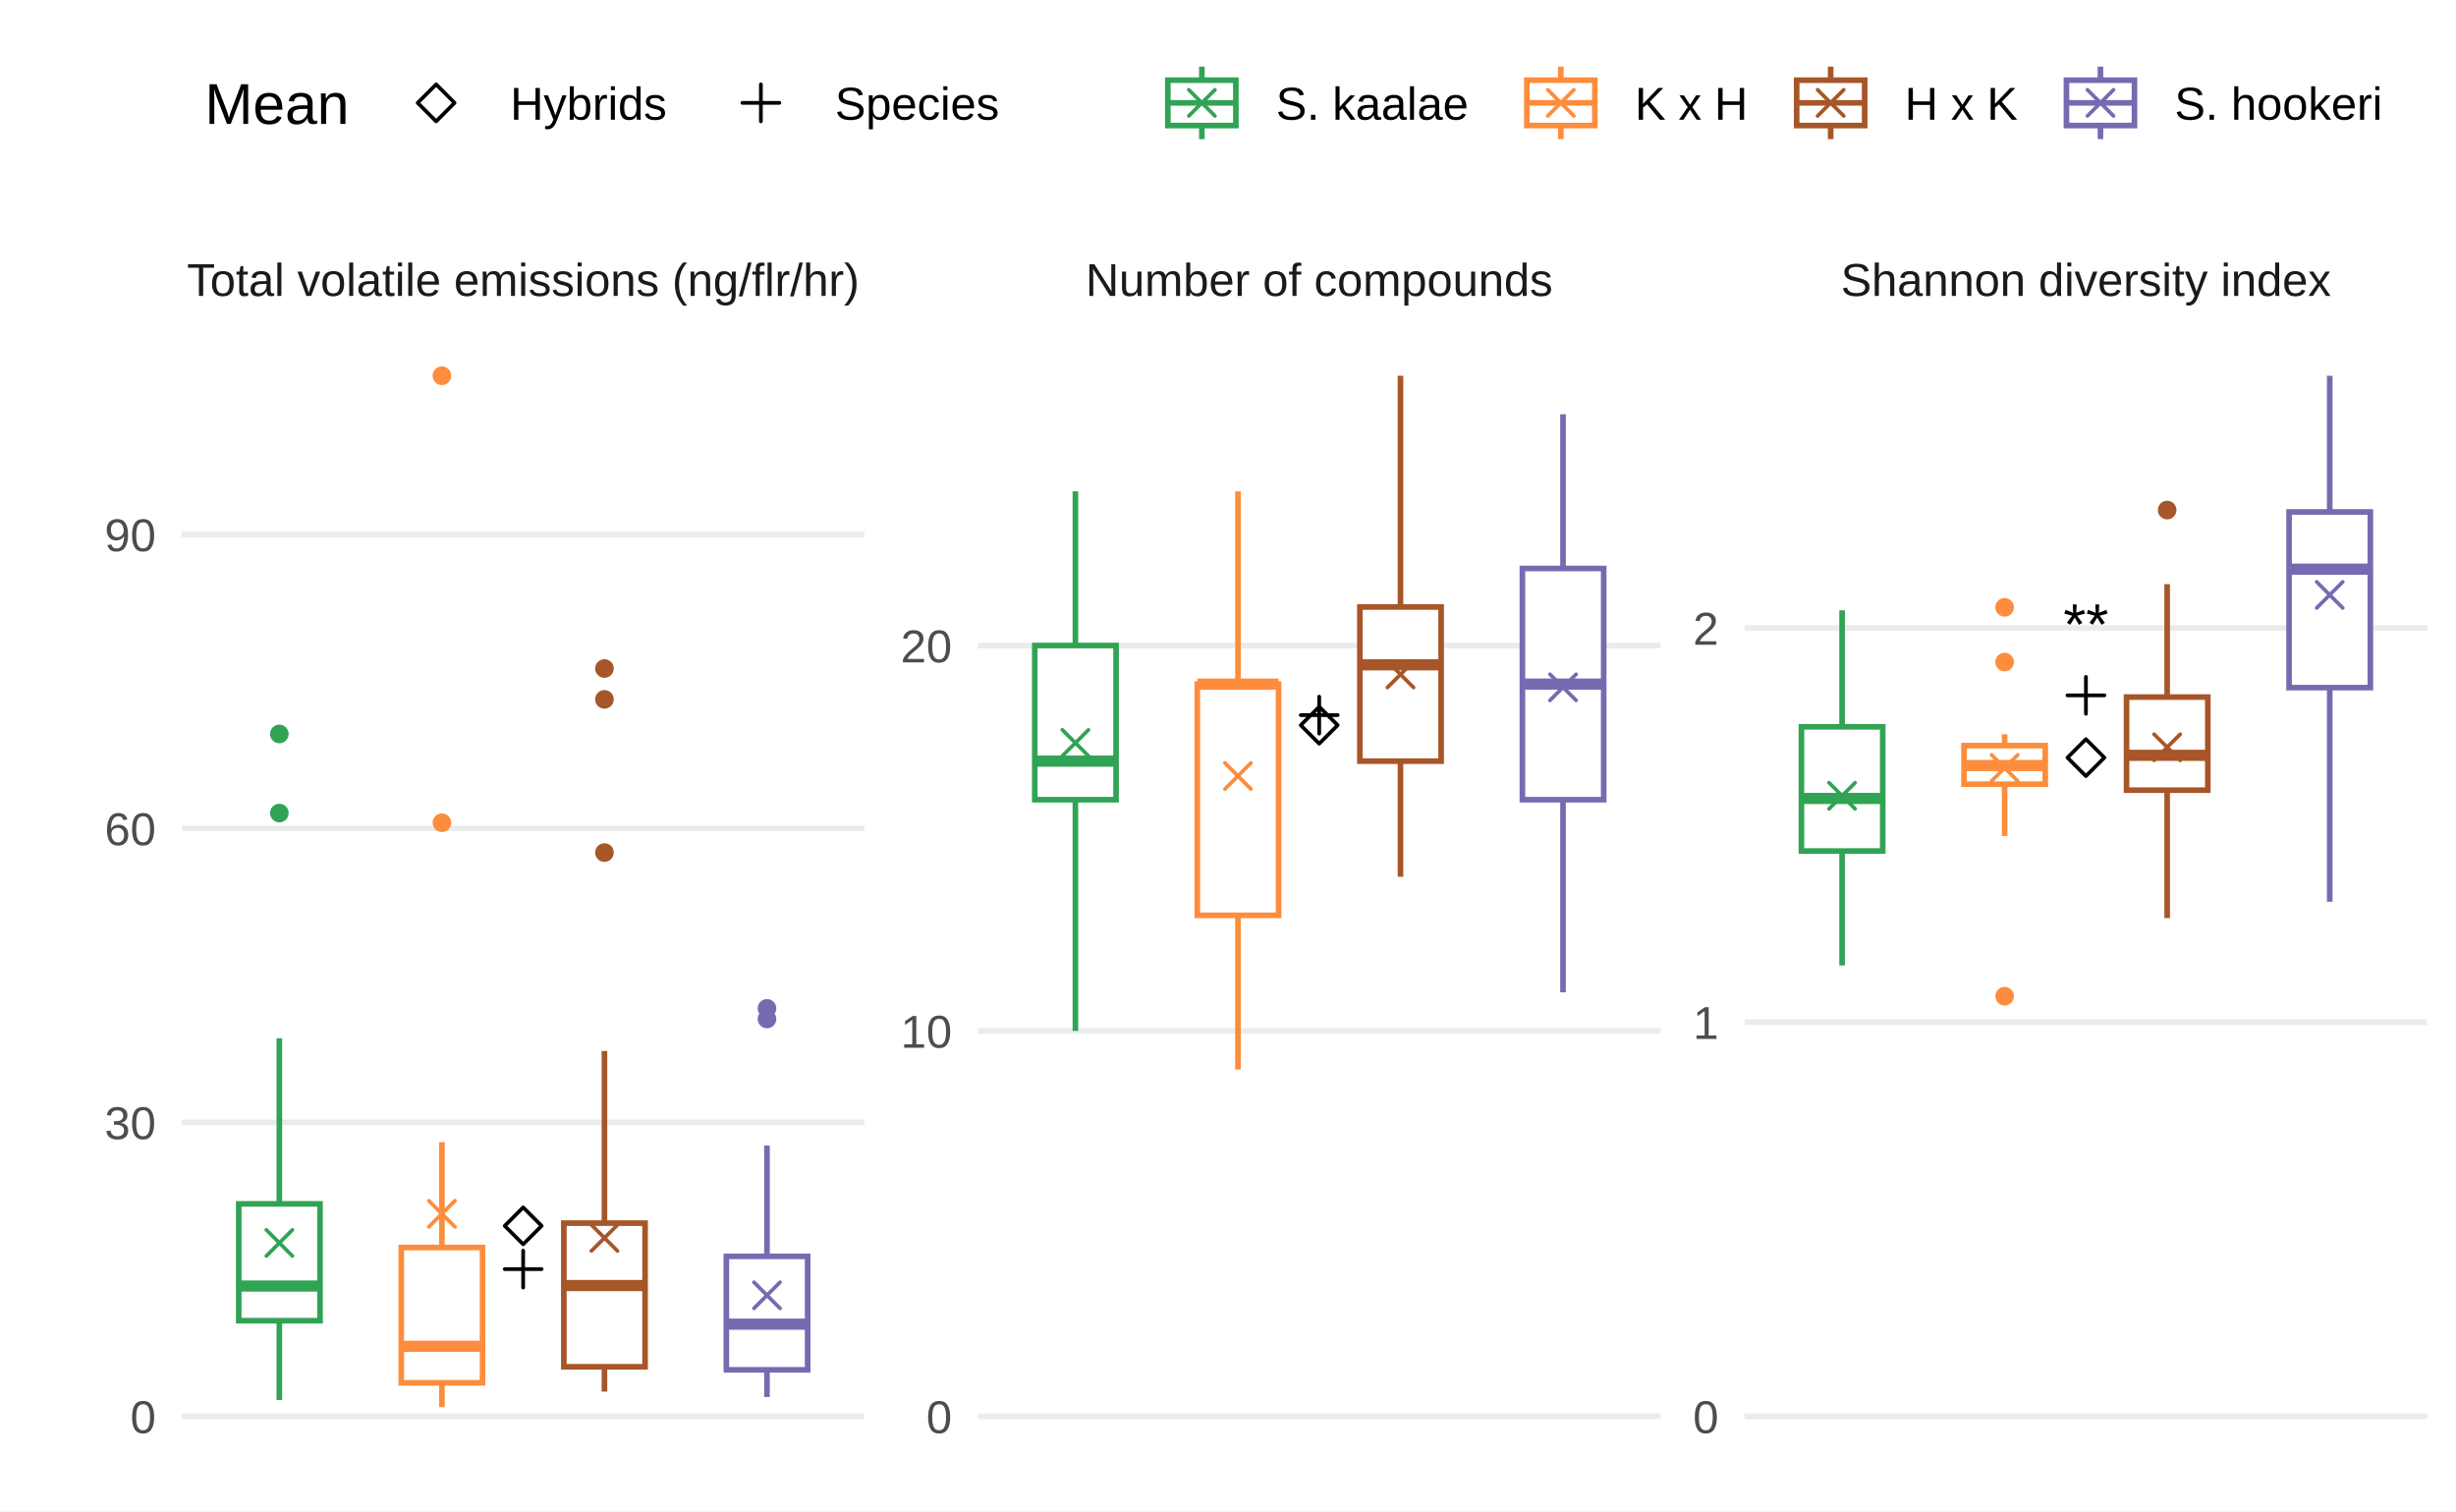
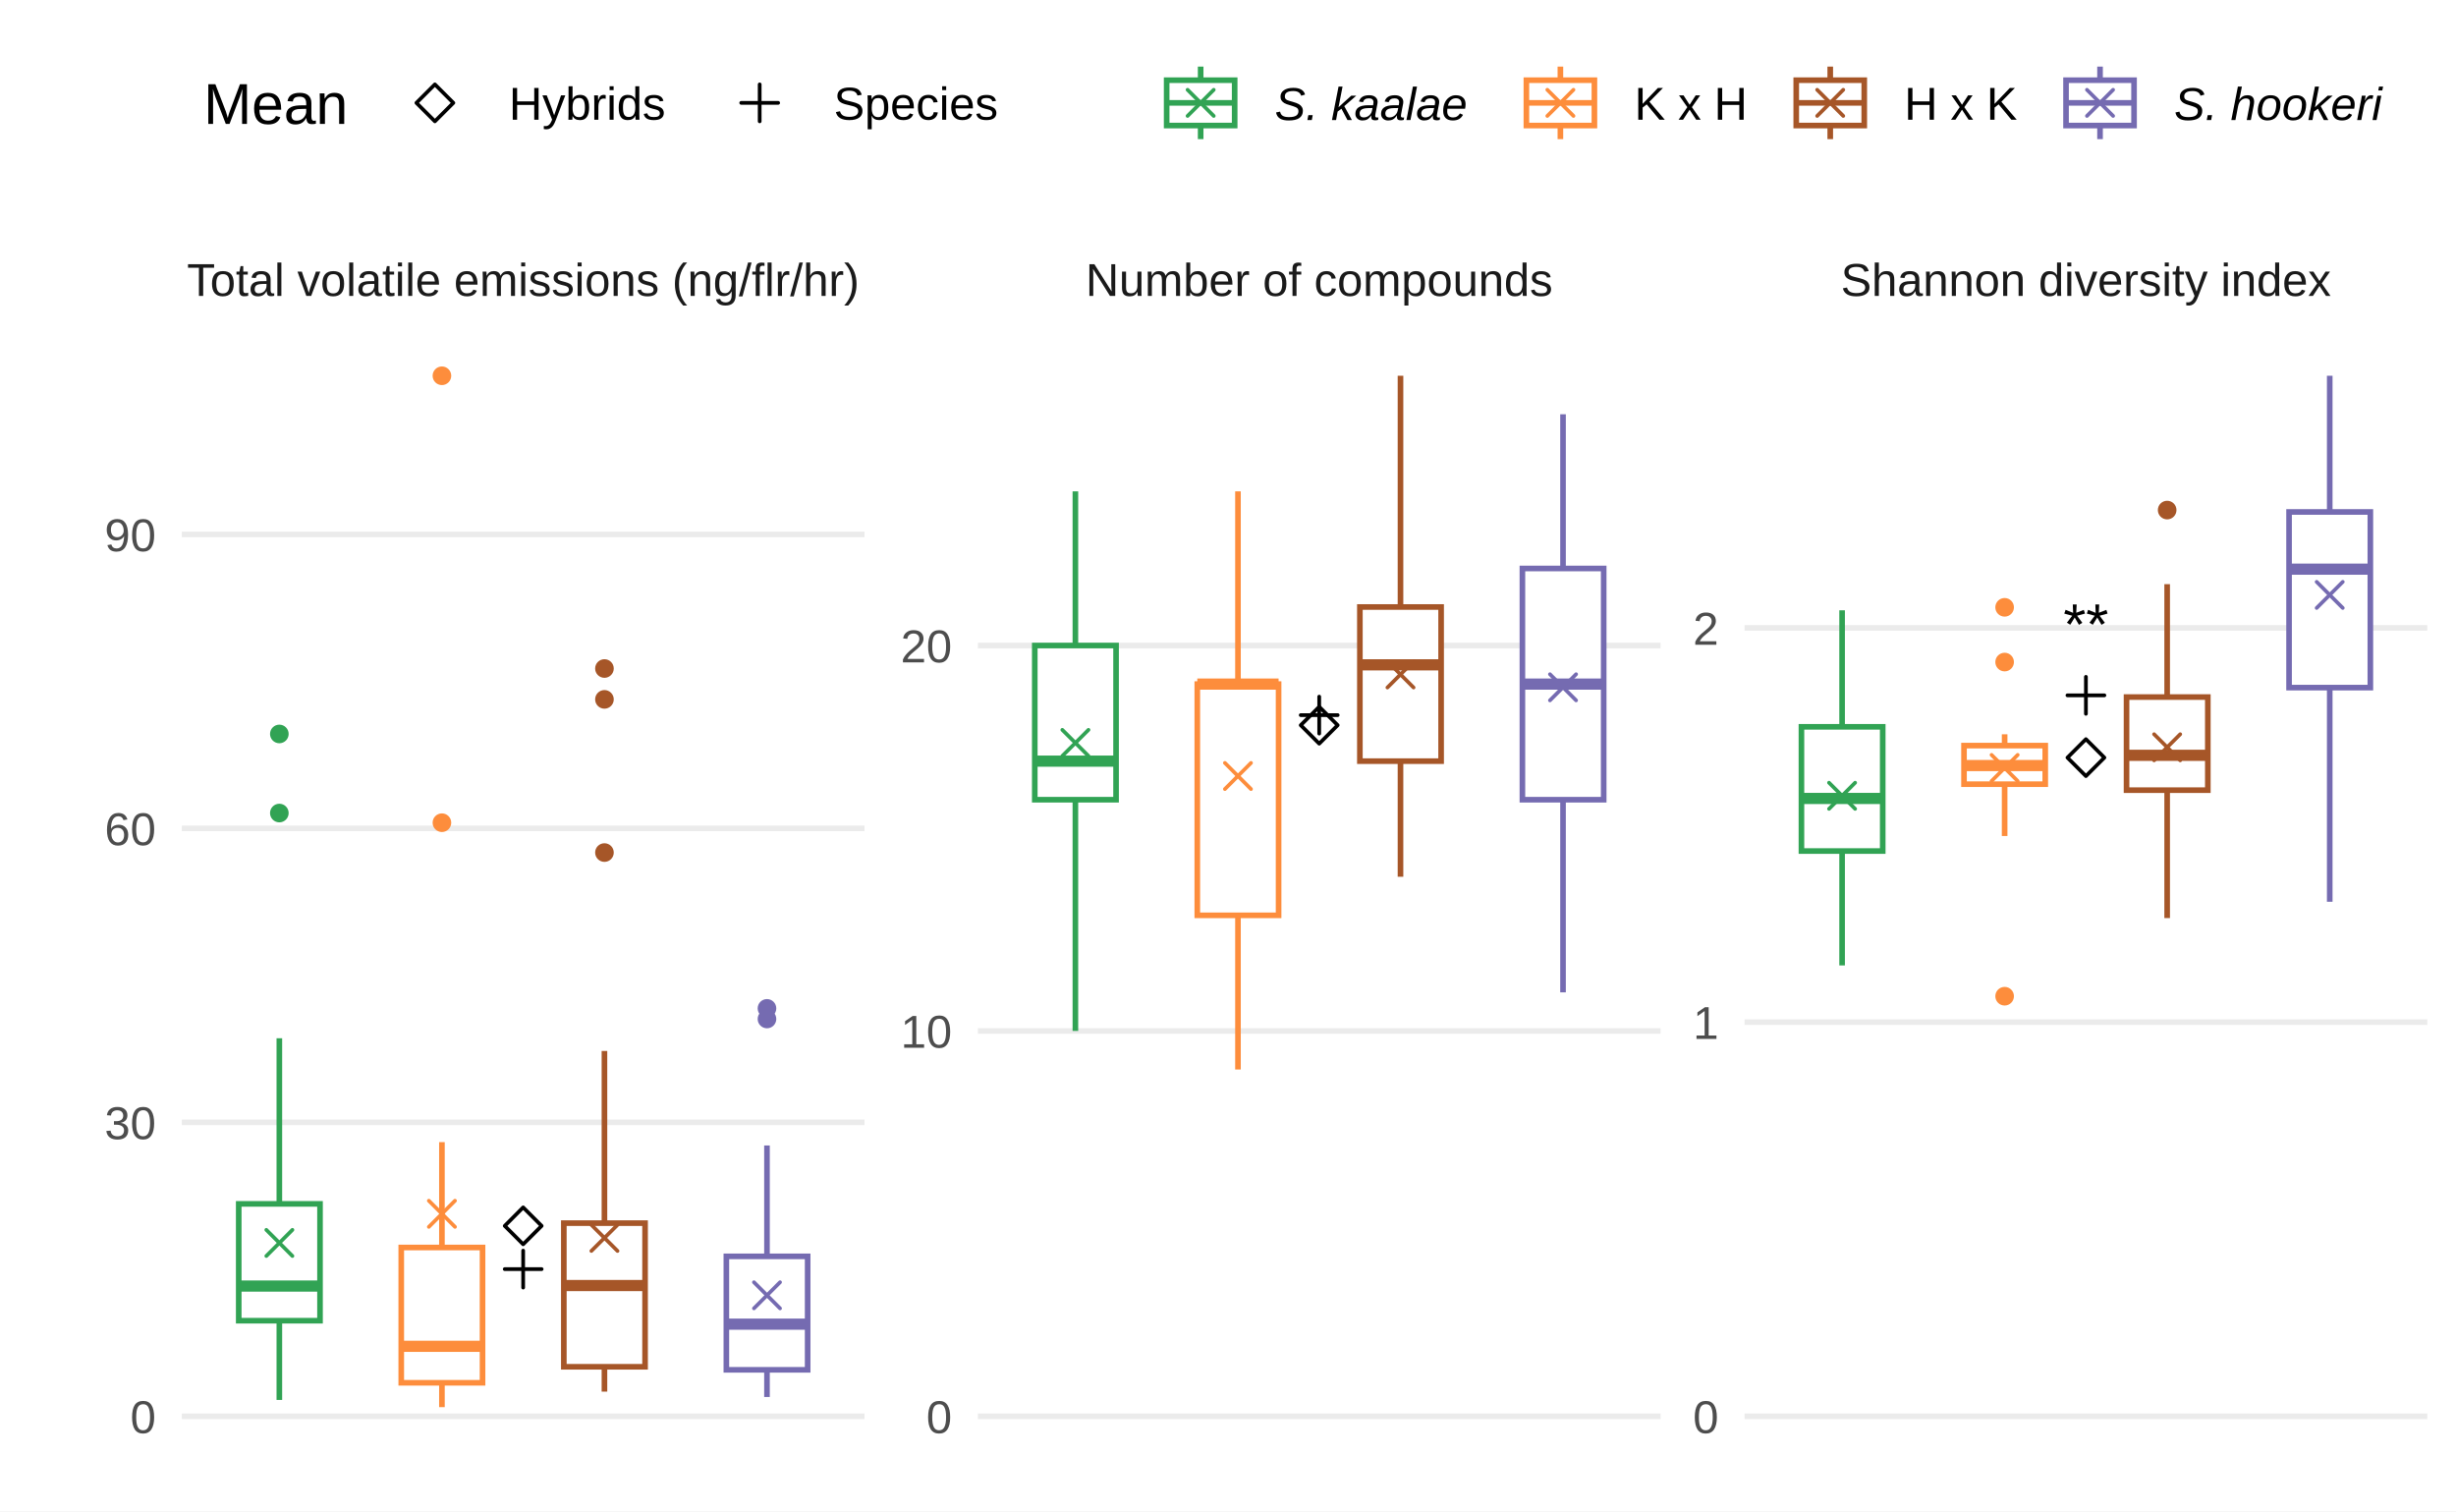
<svg xmlns="http://www.w3.org/2000/svg" class="svglite" width="468.00pt" height="288.00pt" viewBox="0 0 468.00 288.00">
  <defs>
    <style type="text/css">
    .svglite line, .svglite polyline, .svglite polygon, .svglite path, .svglite rect, .svglite circle {
      fill: none;
      stroke: #000000;
      stroke-linecap: round;
      stroke-linejoin: round;
      stroke-miterlimit: 10.00;
    }
    .svglite text {
      white-space: pre;
    }
  </style>
  </defs>
  <rect width="100%" height="100%" style="stroke: none; fill: #FFFFFF;" />
  <defs>
    <clipPath id="cpMC4wMHw0NjguMDB8MC4wMHwyODguMDA=">
      <rect x="0.00" y="0.00" width="468.00" height="288.00" />
    </clipPath>
  </defs>
  <g clip-path="url(#cpMC4wMHw0NjguMDB8MC4wMHwyODguMDA=)">
</g>
  <defs>
    <clipPath id="cpMzQuNjV8MTY0Ljc0fDYxLjY5fDI3OS43OA==">
      <rect x="34.65" y="61.69" width="130.09" height="218.09" />
    </clipPath>
  </defs>
  <g clip-path="url(#cpMzQuNjV8MTY0Ljc0fDYxLjY5fDI3OS43OA==)">
    <polyline points="34.65,269.87 164.74,269.87 " style="stroke-width: 1.07; stroke: #EBEBEB; stroke-linecap: butt;" />
    <polyline points="34.65,213.85 164.74,213.85 " style="stroke-width: 1.07; stroke: #EBEBEB; stroke-linecap: butt;" />
    <polyline points="34.65,157.84 164.74,157.84 " style="stroke-width: 1.07; stroke: #EBEBEB; stroke-linecap: butt;" />
    <polyline points="34.65,101.83 164.74,101.83 " style="stroke-width: 1.07; stroke: #EBEBEB; stroke-linecap: butt;" />
    <circle cx="53.23" cy="154.92" r="1.42" style="stroke-width: 0.71; stroke: #31A354; fill: #31A354;" />
    <circle cx="53.23" cy="139.85" r="1.42" style="stroke-width: 0.71; stroke: #31A354; fill: #31A354;" />
    <line x1="53.23" y1="229.39" x2="53.23" y2="197.83" style="stroke-width: 1.07; stroke: #31A354; stroke-linecap: butt;" />
    <line x1="53.23" y1="251.65" x2="53.23" y2="266.75" style="stroke-width: 1.07; stroke: #31A354; stroke-linecap: butt;" />
    <polygon points="45.49,229.39 45.49,251.65 60.98,251.65 60.98,229.39 45.49,229.39 " style="stroke-width: 1.07; stroke: #31A354; stroke-linecap: butt; stroke-linejoin: miter; fill: #FFFFFF;" />
    <line x1="45.49" y1="245.05" x2="60.98" y2="245.05" style="stroke-width: 2.13; stroke: #31A354; stroke-linecap: butt; stroke-linejoin: miter;" />
    <circle cx="84.21" cy="156.76" r="1.42" style="stroke-width: 0.71; stroke: #FD8D3C; fill: #FD8D3C;" />
    <circle cx="84.21" cy="71.60" r="1.42" style="stroke-width: 0.71; stroke: #FD8D3C; fill: #FD8D3C;" />
    <line x1="84.21" y1="237.70" x2="84.21" y2="217.62" style="stroke-width: 1.07; stroke: #FD8D3C; stroke-linecap: butt;" />
    <line x1="84.21" y1="263.48" x2="84.21" y2="268.12" style="stroke-width: 1.07; stroke: #FD8D3C; stroke-linecap: butt;" />
    <polygon points="76.46,237.70 76.46,263.48 91.95,263.48 91.95,237.70 76.46,237.70 " style="stroke-width: 1.07; stroke: #FD8D3C; stroke-linecap: butt; stroke-linejoin: miter; fill: #FFFFFF;" />
    <line x1="76.46" y1="256.53" x2="91.95" y2="256.53" style="stroke-width: 2.13; stroke: #FD8D3C; stroke-linecap: butt; stroke-linejoin: miter;" />
    <circle cx="115.18" cy="127.38" r="1.42" style="stroke-width: 0.71; stroke: #A65628; fill: #A65628;" />
    <circle cx="115.18" cy="162.45" r="1.42" style="stroke-width: 0.71; stroke: #A65628; fill: #A65628;" />
    <circle cx="115.18" cy="133.26" r="1.42" style="stroke-width: 0.71; stroke: #A65628; fill: #A65628;" />
    <line x1="115.18" y1="233.06" x2="115.18" y2="200.26" style="stroke-width: 1.07; stroke: #A65628; stroke-linecap: butt;" />
    <line x1="115.18" y1="260.43" x2="115.18" y2="265.16" style="stroke-width: 1.07; stroke: #A65628; stroke-linecap: butt;" />
    <polygon points="107.44,233.06 107.44,260.43 122.92,260.43 122.92,233.06 107.44,233.06 " style="stroke-width: 1.07; stroke: #A65628; stroke-linecap: butt; stroke-linejoin: miter; fill: #FFFFFF;" />
    <line x1="107.44" y1="244.95" x2="122.92" y2="244.95" style="stroke-width: 2.13; stroke: #A65628; stroke-linecap: butt; stroke-linejoin: miter;" />
    <circle cx="146.15" cy="192.14" r="1.42" style="stroke-width: 0.71; stroke: #756BB1; fill: #756BB1;" />
    <circle cx="146.15" cy="194.16" r="1.42" style="stroke-width: 0.71; stroke: #756BB1; fill: #756BB1;" />
    <line x1="146.15" y1="239.39" x2="146.15" y2="218.26" style="stroke-width: 1.07; stroke: #756BB1; stroke-linecap: butt;" />
    <line x1="146.15" y1="261.01" x2="146.15" y2="266.18" style="stroke-width: 1.07; stroke: #756BB1; stroke-linecap: butt;" />
    <polygon points="138.41,239.39 138.41,261.01 153.90,261.01 153.90,239.39 138.41,239.39 " style="stroke-width: 1.07; stroke: #756BB1; stroke-linecap: butt; stroke-linejoin: miter; fill: #FFFFFF;" />
    <line x1="138.41" y1="252.31" x2="153.90" y2="252.31" style="stroke-width: 2.13; stroke: #756BB1; stroke-linecap: butt; stroke-linejoin: miter;" />
    <text x="99.69" y="233.97" text-anchor="middle" style="font-size: 11.04px; font-family: &quot;Arial&quot;;"> </text>
    <line x1="50.75" y1="239.32" x2="55.72" y2="234.34" style="stroke-width: 0.71; stroke: #31A354;" />
    <line x1="50.75" y1="234.34" x2="55.72" y2="239.32" style="stroke-width: 0.71; stroke: #31A354;" />
    <line x1="81.72" y1="233.77" x2="86.70" y2="228.79" style="stroke-width: 0.71; stroke: #FD8D3C;" />
    <line x1="81.72" y1="228.79" x2="86.70" y2="233.77" style="stroke-width: 0.71; stroke: #FD8D3C;" />
    <line x1="112.69" y1="238.36" x2="117.67" y2="233.39" style="stroke-width: 0.71; stroke: #A65628;" />
    <line x1="112.69" y1="233.39" x2="117.67" y2="238.36" style="stroke-width: 0.71; stroke: #A65628;" />
    <line x1="143.67" y1="249.30" x2="148.64" y2="244.32" style="stroke-width: 0.71; stroke: #756BB1;" />
    <line x1="143.67" y1="244.32" x2="148.64" y2="249.30" style="stroke-width: 0.71; stroke: #756BB1;" />
    <line x1="96.18" y1="241.82" x2="103.21" y2="241.82" style="stroke-width: 0.71;" />
    <line x1="99.69" y1="245.34" x2="99.69" y2="238.30" style="stroke-width: 0.71;" />
    <polygon points="96.18,233.58 99.69,230.06 103.21,233.58 99.69,237.09 " style="stroke-width: 0.71;" />
  </g>
  <g clip-path="url(#cpMC4wMHw0NjguMDB8MC4wMHwyODguMDA=)">
</g>
  <defs>
    <clipPath id="cpMTg2LjM0fDMxNi40M3w2MS42OXwyNzkuNzg=">
      <rect x="186.34" y="61.69" width="130.09" height="218.09" />
    </clipPath>
  </defs>
  <g clip-path="url(#cpMTg2LjM0fDMxNi40M3w2MS42OXwyNzkuNzg=)">
    <polyline points="186.34,269.87 316.43,269.87 " style="stroke-width: 1.07; stroke: #EBEBEB; stroke-linecap: butt;" />
    <polyline points="186.34,196.44 316.43,196.44 " style="stroke-width: 1.07; stroke: #EBEBEB; stroke-linecap: butt;" />
    <polyline points="186.34,123.00 316.43,123.00 " style="stroke-width: 1.07; stroke: #EBEBEB; stroke-linecap: butt;" />
    <line x1="204.92" y1="123.00" x2="204.92" y2="93.63" style="stroke-width: 1.07; stroke: #31A354; stroke-linecap: butt;" />
    <line x1="204.92" y1="152.38" x2="204.92" y2="196.44" style="stroke-width: 1.07; stroke: #31A354; stroke-linecap: butt;" />
    <polygon points="197.18,123.00 197.18,152.38 212.67,152.38 212.67,123.00 197.18,123.00 " style="stroke-width: 1.07; stroke: #31A354; stroke-linecap: butt; stroke-linejoin: miter; fill: #FFFFFF;" />
    <line x1="197.18" y1="145.03" x2="212.67" y2="145.03" style="stroke-width: 2.13; stroke: #31A354; stroke-linecap: butt; stroke-linejoin: miter;" />
    <line x1="235.90" y1="130.35" x2="235.90" y2="93.63" style="stroke-width: 1.07; stroke: #FD8D3C; stroke-linecap: butt;" />
    <line x1="235.90" y1="174.41" x2="235.90" y2="203.78" style="stroke-width: 1.07; stroke: #FD8D3C; stroke-linecap: butt;" />
    <polygon points="228.15,130.35 228.15,174.41 243.64,174.41 243.64,130.35 228.15,130.35 " style="stroke-width: 1.07; stroke: #FD8D3C; stroke-linecap: butt; stroke-linejoin: miter; fill: #FFFFFF;" />
    <line x1="228.15" y1="130.35" x2="243.64" y2="130.35" style="stroke-width: 2.13; stroke: #FD8D3C; stroke-linecap: butt; stroke-linejoin: miter;" />
    <line x1="266.87" y1="115.66" x2="266.87" y2="71.60" style="stroke-width: 1.07; stroke: #A65628; stroke-linecap: butt;" />
    <line x1="266.87" y1="145.03" x2="266.87" y2="167.06" style="stroke-width: 1.07; stroke: #A65628; stroke-linecap: butt;" />
    <polygon points="259.13,115.66 259.13,145.03 274.61,145.03 274.61,115.66 259.13,115.66 " style="stroke-width: 1.07; stroke: #A65628; stroke-linecap: butt; stroke-linejoin: miter; fill: #FFFFFF;" />
    <line x1="259.13" y1="126.68" x2="274.61" y2="126.68" style="stroke-width: 2.13; stroke: #A65628; stroke-linecap: butt; stroke-linejoin: miter;" />
    <line x1="297.84" y1="108.32" x2="297.84" y2="78.94" style="stroke-width: 1.07; stroke: #756BB1; stroke-linecap: butt;" />
    <line x1="297.84" y1="152.38" x2="297.84" y2="189.09" style="stroke-width: 1.07; stroke: #756BB1; stroke-linecap: butt;" />
    <polygon points="290.10,108.32 290.10,152.38 305.59,152.38 305.59,108.32 290.10,108.32 " style="stroke-width: 1.07; stroke: #756BB1; stroke-linecap: butt; stroke-linejoin: miter; fill: #FFFFFF;" />
    <line x1="290.10" y1="130.35" x2="305.59" y2="130.35" style="stroke-width: 2.13; stroke: #756BB1; stroke-linecap: butt; stroke-linejoin: miter;" />
    <text x="251.38" y="126.92" text-anchor="middle" style="font-size: 11.04px; font-family: &quot;Arial&quot;;"> </text>
    <line x1="202.43" y1="144.04" x2="207.41" y2="139.07" style="stroke-width: 0.71; stroke: #31A354;" />
    <line x1="202.43" y1="139.07" x2="207.41" y2="144.04" style="stroke-width: 0.71; stroke: #31A354;" />
    <line x1="233.41" y1="150.35" x2="238.38" y2="145.37" style="stroke-width: 0.71; stroke: #FD8D3C;" />
    <line x1="233.41" y1="145.37" x2="238.38" y2="150.35" style="stroke-width: 0.71; stroke: #FD8D3C;" />
    <line x1="264.38" y1="131.00" x2="269.36" y2="126.02" style="stroke-width: 0.71; stroke: #A65628;" />
    <line x1="264.38" y1="126.02" x2="269.36" y2="131.00" style="stroke-width: 0.71; stroke: #A65628;" />
    <line x1="295.35" y1="133.45" x2="300.33" y2="128.47" style="stroke-width: 0.71; stroke: #756BB1;" />
    <line x1="295.35" y1="128.47" x2="300.33" y2="133.45" style="stroke-width: 0.71; stroke: #756BB1;" />
    <line x1="247.86" y1="136.26" x2="254.90" y2="136.26" style="stroke-width: 0.71;" />
    <line x1="251.38" y1="139.78" x2="251.38" y2="132.74" style="stroke-width: 0.71;" />
    <polygon points="247.86,138.18 251.38,134.67 254.90,138.18 251.38,141.70 " style="stroke-width: 0.71;" />
  </g>
  <g clip-path="url(#cpMC4wMHw0NjguMDB8MC4wMHwyODguMDA=)">
</g>
  <defs>
    <clipPath id="cpMzMyLjQzfDQ2Mi41Mnw2MS42OXwyNzkuNzg=">
      <rect x="332.43" y="61.69" width="130.09" height="218.09" />
    </clipPath>
  </defs>
  <g clip-path="url(#cpMzMyLjQzfDQ2Mi41Mnw2MS42OXwyNzkuNzg=)">
    <polyline points="332.43,269.87 462.52,269.87 " style="stroke-width: 1.07; stroke: #EBEBEB; stroke-linecap: butt;" />
    <polyline points="332.43,194.76 462.52,194.76 " style="stroke-width: 1.07; stroke: #EBEBEB; stroke-linecap: butt;" />
    <polyline points="332.43,119.64 462.52,119.64 " style="stroke-width: 1.07; stroke: #EBEBEB; stroke-linecap: butt;" />
    <line x1="351.02" y1="138.49" x2="351.02" y2="116.29" style="stroke-width: 1.07; stroke: #31A354; stroke-linecap: butt;" />
    <line x1="351.02" y1="162.16" x2="351.02" y2="183.95" style="stroke-width: 1.07; stroke: #31A354; stroke-linecap: butt;" />
    <polygon points="343.27,138.49 343.27,162.16 358.76,162.16 358.76,138.49 343.27,138.49 " style="stroke-width: 1.07; stroke: #31A354; stroke-linecap: butt; stroke-linejoin: miter; fill: #FFFFFF;" />
    <line x1="343.27" y1="152.14" x2="358.76" y2="152.14" style="stroke-width: 2.13; stroke: #31A354; stroke-linecap: butt; stroke-linejoin: miter;" />
    <circle cx="381.99" cy="115.72" r="1.42" style="stroke-width: 0.71; stroke: #FD8D3C; fill: #FD8D3C;" />
    <circle cx="381.99" cy="126.15" r="1.42" style="stroke-width: 0.71; stroke: #FD8D3C; fill: #FD8D3C;" />
    <circle cx="381.99" cy="189.82" r="1.42" style="stroke-width: 0.71; stroke: #FD8D3C; fill: #FD8D3C;" />
    <line x1="381.99" y1="142.07" x2="381.99" y2="139.91" style="stroke-width: 1.07; stroke: #FD8D3C; stroke-linecap: butt;" />
    <line x1="381.99" y1="149.42" x2="381.99" y2="159.30" style="stroke-width: 1.07; stroke: #FD8D3C; stroke-linecap: butt;" />
    <polygon points="374.25,142.07 374.25,149.42 389.73,149.42 389.73,142.07 374.25,142.07 " style="stroke-width: 1.07; stroke: #FD8D3C; stroke-linecap: butt; stroke-linejoin: miter; fill: #FFFFFF;" />
    <line x1="374.25" y1="145.87" x2="389.73" y2="145.87" style="stroke-width: 2.13; stroke: #FD8D3C; stroke-linecap: butt; stroke-linejoin: miter;" />
    <circle cx="412.96" cy="97.19" r="1.42" style="stroke-width: 0.71; stroke: #A65628; fill: #A65628;" />
    <line x1="412.96" y1="132.82" x2="412.96" y2="111.31" style="stroke-width: 1.07; stroke: #A65628; stroke-linecap: butt;" />
    <line x1="412.96" y1="150.56" x2="412.96" y2="174.93" style="stroke-width: 1.07; stroke: #A65628; stroke-linecap: butt;" />
    <polygon points="405.22,132.82 405.22,150.56 420.71,150.56 420.71,132.82 405.22,132.82 " style="stroke-width: 1.07; stroke: #A65628; stroke-linecap: butt; stroke-linejoin: miter; fill: #FFFFFF;" />
    <line x1="405.22" y1="143.92" x2="420.71" y2="143.92" style="stroke-width: 2.13; stroke: #A65628; stroke-linecap: butt; stroke-linejoin: miter;" />
    <line x1="443.94" y1="97.55" x2="443.94" y2="71.60" style="stroke-width: 1.07; stroke: #756BB1; stroke-linecap: butt;" />
    <line x1="443.94" y1="131.02" x2="443.94" y2="171.82" style="stroke-width: 1.07; stroke: #756BB1; stroke-linecap: butt;" />
    <polygon points="436.19,97.55 436.19,131.02 451.68,131.02 451.68,97.55 436.19,97.55 " style="stroke-width: 1.07; stroke: #756BB1; stroke-linecap: butt; stroke-linejoin: miter; fill: #FFFFFF;" />
    <line x1="436.19" y1="108.45" x2="451.68" y2="108.45" style="stroke-width: 2.13; stroke: #756BB1; stroke-linecap: butt; stroke-linejoin: miter;" />
    <text x="397.48" y="122.77" text-anchor="middle" style="font-size: 11.04px; font-family: &quot;Arial&quot;;">**</text>
    <line x1="348.53" y1="154.12" x2="353.50" y2="149.14" style="stroke-width: 0.71; stroke: #31A354;" />
    <line x1="348.53" y1="149.14" x2="353.50" y2="154.12" style="stroke-width: 0.71; stroke: #31A354;" />
    <line x1="379.50" y1="148.82" x2="384.48" y2="143.84" style="stroke-width: 0.71; stroke: #FD8D3C;" />
    <line x1="379.50" y1="143.84" x2="384.48" y2="148.82" style="stroke-width: 0.71; stroke: #FD8D3C;" />
    <line x1="410.47" y1="144.88" x2="415.45" y2="139.90" style="stroke-width: 0.71; stroke: #A65628;" />
    <line x1="410.47" y1="139.90" x2="415.45" y2="144.88" style="stroke-width: 0.71; stroke: #A65628;" />
    <line x1="441.45" y1="115.84" x2="446.42" y2="110.87" style="stroke-width: 0.71; stroke: #756BB1;" />
    <line x1="441.45" y1="110.87" x2="446.42" y2="115.84" style="stroke-width: 0.71; stroke: #756BB1;" />
    <line x1="393.96" y1="132.49" x2="401.00" y2="132.49" style="stroke-width: 0.71;" />
    <line x1="397.48" y1="136.01" x2="397.48" y2="128.97" style="stroke-width: 0.71;" />
    <polygon points="393.96,144.36 397.48,140.84 401.00,144.36 397.48,147.88 " style="stroke-width: 0.71;" />
  </g>
  <g clip-path="url(#cpMC4wMHw0NjguMDB8MC4wMHwyODguMDA=)">
</g>
  <defs>
    <clipPath id="cpMzQuNjV8MTY0Ljc0fDQ0LjY4fDYxLjY5">
      <rect x="34.65" y="44.68" width="130.09" height="17.01" />
    </clipPath>
  </defs>
  <g clip-path="url(#cpMzQuNjV8MTY0Ljc0fDQ0LjY4fDYxLjY5)">
    <text x="99.69" y="56.39" text-anchor="middle" style="font-size: 8.80px;fill: #1A1A1A; font-family: &quot;Arial&quot;;">Total volatile emissions (ng/flr/hr)</text>
  </g>
  <g clip-path="url(#cpMC4wMHw0NjguMDB8MC4wMHwyODguMDA=)">
</g>
  <defs>
    <clipPath id="cpMTg2LjM0fDMxNi40M3w0NC42OHw2MS42OQ==">
      <rect x="186.34" y="44.68" width="130.09" height="17.01" />
    </clipPath>
  </defs>
  <g clip-path="url(#cpMTg2LjM0fDMxNi40M3w0NC42OHw2MS42OQ==)">
    <text x="251.38" y="56.39" text-anchor="middle" style="font-size: 8.80px;fill: #1A1A1A; font-family: &quot;Arial&quot;;">Number of compounds</text>
  </g>
  <g clip-path="url(#cpMC4wMHw0NjguMDB8MC4wMHwyODguMDA=)">
</g>
  <defs>
    <clipPath id="cpMzMyLjQzfDQ2Mi41Mnw0NC42OHw2MS42OQ==">
      <rect x="332.43" y="44.68" width="130.09" height="17.01" />
    </clipPath>
  </defs>
  <g clip-path="url(#cpMzMyLjQzfDQ2Mi41Mnw0NC42OHw2MS42OQ==)">
    <text x="397.48" y="56.39" text-anchor="middle" style="font-size: 8.80px;fill: #1A1A1A; font-family: &quot;Arial&quot;;">Shannon diversity index</text>
  </g>
  <g clip-path="url(#cpMC4wMHw0NjguMDB8MC4wMHwyODguMDA=)">
    <text x="327.50" y="273.08" text-anchor="end" style="font-size: 8.80px;fill: #4D4D4D; font-family: &quot;Arial&quot;;">0</text>
    <text x="327.50" y="197.96" text-anchor="end" style="font-size: 8.80px;fill: #4D4D4D; font-family: &quot;Arial&quot;;">1</text>
    <text x="327.50" y="122.85" text-anchor="end" style="font-size: 8.80px;fill: #4D4D4D; font-family: &quot;Arial&quot;;">2</text>
    <text x="181.41" y="273.08" text-anchor="end" style="font-size: 8.80px;fill: #4D4D4D; font-family: &quot;Arial&quot;;">0</text>
    <text x="181.41" y="199.64" text-anchor="end" style="font-size: 8.80px;fill: #4D4D4D; font-family: &quot;Arial&quot;;">10</text>
    <text x="181.41" y="126.21" text-anchor="end" style="font-size: 8.80px;fill: #4D4D4D; font-family: &quot;Arial&quot;;">20</text>
    <text x="29.72" y="273.08" text-anchor="end" style="font-size: 8.80px;fill: #4D4D4D; font-family: &quot;Arial&quot;;">0</text>
    <text x="29.72" y="217.06" text-anchor="end" style="font-size: 8.80px;fill: #4D4D4D; font-family: &quot;Arial&quot;;">30</text>
    <text x="29.72" y="161.05" text-anchor="end" style="font-size: 8.80px;fill: #4D4D4D; font-family: &quot;Arial&quot;;">60</text>
    <text x="29.72" y="105.04" text-anchor="end" style="font-size: 8.80px;fill: #4D4D4D; font-family: &quot;Arial&quot;;">90</text>
-     <text x="39.02" y="23.61" style="font-size: 11.00px; font-family: &quot;Arial&quot;;">Mean</text>
-     <polygon points="79.59,19.60 83.11,16.08 86.62,19.60 83.11,23.12 " style="stroke-width: 0.71;" />
-     <line x1="141.47" y1="19.60" x2="148.51" y2="19.60" style="stroke-width: 0.71;" />
-     <line x1="144.99" y1="23.12" x2="144.99" y2="16.08" style="stroke-width: 0.71;" />
-     <text x="97.23" y="22.81" style="font-size: 8.80px; font-family: &quot;Arial&quot;;">Hybrids</text>
-     <text x="159.11" y="22.81" style="font-size: 8.80px; font-family: &quot;Arial&quot;;">Species</text>
-     <polyline points="229.02,26.51 229.02,23.92 " style="stroke-width: 1.07; stroke: #31A354; stroke-linecap: butt; stroke-linejoin: miter;" />
-     <polyline points="229.02,15.28 229.02,12.69 " style="stroke-width: 1.07; stroke: #31A354; stroke-linecap: butt; stroke-linejoin: miter;" />
-     <rect x="222.54" y="15.28" width="12.96" height="8.64" style="stroke-width: 1.07; stroke: #31A354; stroke-linecap: butt; stroke-linejoin: miter; fill: #FFFFFF;" />
-     <polyline points="222.54,19.60 235.50,19.60 " style="stroke-width: 1.07; stroke: #31A354; stroke-linecap: butt; stroke-linejoin: miter;" />
-     <line x1="226.53" y1="22.09" x2="231.51" y2="17.11" style="stroke-width: 0.71; stroke: #31A354;" />
-     <line x1="226.53" y1="17.11" x2="231.51" y2="22.09" style="stroke-width: 0.71; stroke: #31A354;" />
-     <polyline points="297.42,26.51 297.42,23.92 " style="stroke-width: 1.07; stroke: #FD8D3C; stroke-linecap: butt; stroke-linejoin: miter;" />
-     <polyline points="297.42,15.28 297.42,12.69 " style="stroke-width: 1.07; stroke: #FD8D3C; stroke-linecap: butt; stroke-linejoin: miter;" />
-     <rect x="290.94" y="15.28" width="12.96" height="8.64" style="stroke-width: 1.07; stroke: #FD8D3C; stroke-linecap: butt; stroke-linejoin: miter; fill: #FFFFFF;" />
-     <polyline points="290.94,19.60 303.90,19.60 " style="stroke-width: 1.07; stroke: #FD8D3C; stroke-linecap: butt; stroke-linejoin: miter;" />
-     <line x1="294.94" y1="22.09" x2="299.91" y2="17.11" style="stroke-width: 0.71; stroke: #FD8D3C;" />
-     <line x1="294.94" y1="17.11" x2="299.91" y2="22.09" style="stroke-width: 0.71; stroke: #FD8D3C;" />
-     <polyline points="348.84,26.51 348.84,23.92 " style="stroke-width: 1.07; stroke: #A65628; stroke-linecap: butt; stroke-linejoin: miter;" />
-     <polyline points="348.84,15.28 348.84,12.69 " style="stroke-width: 1.07; stroke: #A65628; stroke-linecap: butt; stroke-linejoin: miter;" />
-     <rect x="342.36" y="15.28" width="12.96" height="8.64" style="stroke-width: 1.07; stroke: #A65628; stroke-linecap: butt; stroke-linejoin: miter; fill: #FFFFFF;" />
-     <polyline points="342.36,19.60 355.32,19.60 " style="stroke-width: 1.07; stroke: #A65628; stroke-linecap: butt; stroke-linejoin: miter;" />
-     <line x1="346.35" y1="22.09" x2="351.33" y2="17.11" style="stroke-width: 0.71; stroke: #A65628;" />
-     <line x1="346.35" y1="17.11" x2="351.33" y2="22.09" style="stroke-width: 0.71; stroke: #A65628;" />
-     <polyline points="400.25,26.51 400.25,23.92 " style="stroke-width: 1.07; stroke: #756BB1; stroke-linecap: butt; stroke-linejoin: miter;" />
-     <polyline points="400.25,15.28 400.25,12.69 " style="stroke-width: 1.07; stroke: #756BB1; stroke-linecap: butt; stroke-linejoin: miter;" />
-     <rect x="393.77" y="15.28" width="12.96" height="8.64" style="stroke-width: 1.07; stroke: #756BB1; stroke-linecap: butt; stroke-linejoin: miter; fill: #FFFFFF;" />
-     <polyline points="393.77,19.60 406.73,19.60 " style="stroke-width: 1.07; stroke: #756BB1; stroke-linecap: butt; stroke-linejoin: miter;" />
-     <line x1="397.77" y1="22.09" x2="402.74" y2="17.11" style="stroke-width: 0.71; stroke: #756BB1;" />
-     <line x1="397.77" y1="17.11" x2="402.74" y2="22.09" style="stroke-width: 0.71; stroke: #756BB1;" />
-     <text x="243.14" y="22.81" style="font-size: 8.80px; font-family: &quot;Arial&quot;;">S. kaalae</text>
-     <text x="311.54" y="22.81" style="font-size: 8.80px; font-family: &quot;Arial&quot;;">K x H</text>
-     <text x="362.96" y="22.81" style="font-size: 8.80px; font-family: &quot;Arial&quot;;">H x K</text>
-     <text x="414.37" y="22.81" style="font-size: 8.80px; font-family: &quot;Arial&quot;;">S. hookeri</text>
+     <text x="38.79" y="23.61" style="font-size: 11.00px; font-family: &quot;Arial&quot;;">Mean</text>
+     <polygon points="79.35,19.60 82.87,16.08 86.39,19.60 82.87,23.12 " style="stroke-width: 0.71;" />
+     <line x1="141.24" y1="19.60" x2="148.28" y2="19.60" style="stroke-width: 0.71;" />
+     <line x1="144.76" y1="23.12" x2="144.76" y2="16.08" style="stroke-width: 0.71;" />
+     <text x="96.99" y="22.81" style="font-size: 8.80px; font-family: &quot;Arial&quot;;">Hybrids</text>
+     <text x="158.88" y="22.81" style="font-size: 8.80px; font-family: &quot;Arial&quot;;">Species</text>
+     <polyline points="228.79,26.51 228.79,23.92 " style="stroke-width: 1.07; stroke: #31A354; stroke-linecap: butt; stroke-linejoin: miter;" />
+     <polyline points="228.79,15.28 228.79,12.69 " style="stroke-width: 1.07; stroke: #31A354; stroke-linecap: butt; stroke-linejoin: miter;" />
+     <rect x="222.31" y="15.28" width="12.96" height="8.64" style="stroke-width: 1.07; stroke: #31A354; stroke-linecap: butt; stroke-linejoin: miter; fill: #FFFFFF;" />
+     <polyline points="222.31,19.60 235.27,19.60 " style="stroke-width: 1.07; stroke: #31A354; stroke-linecap: butt; stroke-linejoin: miter;" />
+     <line x1="226.30" y1="22.09" x2="231.28" y2="17.11" style="stroke-width: 0.71; stroke: #31A354;" />
+     <line x1="226.30" y1="17.11" x2="231.28" y2="22.09" style="stroke-width: 0.71; stroke: #31A354;" />
+     <polyline points="297.34,26.51 297.34,23.92 " style="stroke-width: 1.07; stroke: #FD8D3C; stroke-linecap: butt; stroke-linejoin: miter;" />
+     <polyline points="297.34,15.28 297.34,12.69 " style="stroke-width: 1.07; stroke: #FD8D3C; stroke-linecap: butt; stroke-linejoin: miter;" />
+     <rect x="290.86" y="15.28" width="12.96" height="8.64" style="stroke-width: 1.07; stroke: #FD8D3C; stroke-linecap: butt; stroke-linejoin: miter; fill: #FFFFFF;" />
+     <polyline points="290.86,19.60 303.82,19.60 " style="stroke-width: 1.07; stroke: #FD8D3C; stroke-linecap: butt; stroke-linejoin: miter;" />
+     <line x1="294.85" y1="22.09" x2="299.83" y2="17.11" style="stroke-width: 0.71; stroke: #FD8D3C;" />
+     <line x1="294.85" y1="17.11" x2="299.83" y2="22.09" style="stroke-width: 0.71; stroke: #FD8D3C;" />
+     <polyline points="348.76,26.51 348.76,23.92 " style="stroke-width: 1.07; stroke: #A65628; stroke-linecap: butt; stroke-linejoin: miter;" />
+     <polyline points="348.76,15.28 348.76,12.69 " style="stroke-width: 1.07; stroke: #A65628; stroke-linecap: butt; stroke-linejoin: miter;" />
+     <rect x="342.28" y="15.28" width="12.96" height="8.64" style="stroke-width: 1.07; stroke: #A65628; stroke-linecap: butt; stroke-linejoin: miter; fill: #FFFFFF;" />
+     <polyline points="342.28,19.60 355.24,19.60 " style="stroke-width: 1.07; stroke: #A65628; stroke-linecap: butt; stroke-linejoin: miter;" />
+     <line x1="346.27" y1="22.09" x2="351.24" y2="17.11" style="stroke-width: 0.71; stroke: #A65628;" />
+     <line x1="346.27" y1="17.11" x2="351.24" y2="22.09" style="stroke-width: 0.71; stroke: #A65628;" />
+     <polyline points="400.17,26.51 400.17,23.92 " style="stroke-width: 1.07; stroke: #756BB1; stroke-linecap: butt; stroke-linejoin: miter;" />
+     <polyline points="400.17,15.28 400.17,12.69 " style="stroke-width: 1.07; stroke: #756BB1; stroke-linecap: butt; stroke-linejoin: miter;" />
+     <rect x="393.69" y="15.28" width="12.96" height="8.64" style="stroke-width: 1.07; stroke: #756BB1; stroke-linecap: butt; stroke-linejoin: miter; fill: #FFFFFF;" />
+     <polyline points="393.69,19.60 406.65,19.60 " style="stroke-width: 1.07; stroke: #756BB1; stroke-linecap: butt; stroke-linejoin: miter;" />
+     <line x1="397.68" y1="22.09" x2="402.66" y2="17.11" style="stroke-width: 0.71; stroke: #756BB1;" />
+     <line x1="397.68" y1="17.11" x2="402.66" y2="22.09" style="stroke-width: 0.71; stroke: #756BB1;" />
+     <text x="242.91" y="22.88" style="font-size: 8.80px; font-style: italic; font-family: &quot;Arial&quot;;">S. kaalae</text>
+     <text x="311.46" y="22.81" style="font-size: 8.80px; font-family: &quot;Arial&quot;;">K x H</text>
+     <text x="362.88" y="22.81" style="font-size: 8.80px; font-family: &quot;Arial&quot;;">H x K</text>
+     <text x="414.29" y="22.88" style="font-size: 8.80px; font-style: italic; font-family: &quot;Arial&quot;;">S. hookeri</text>
  </g>
</svg>
